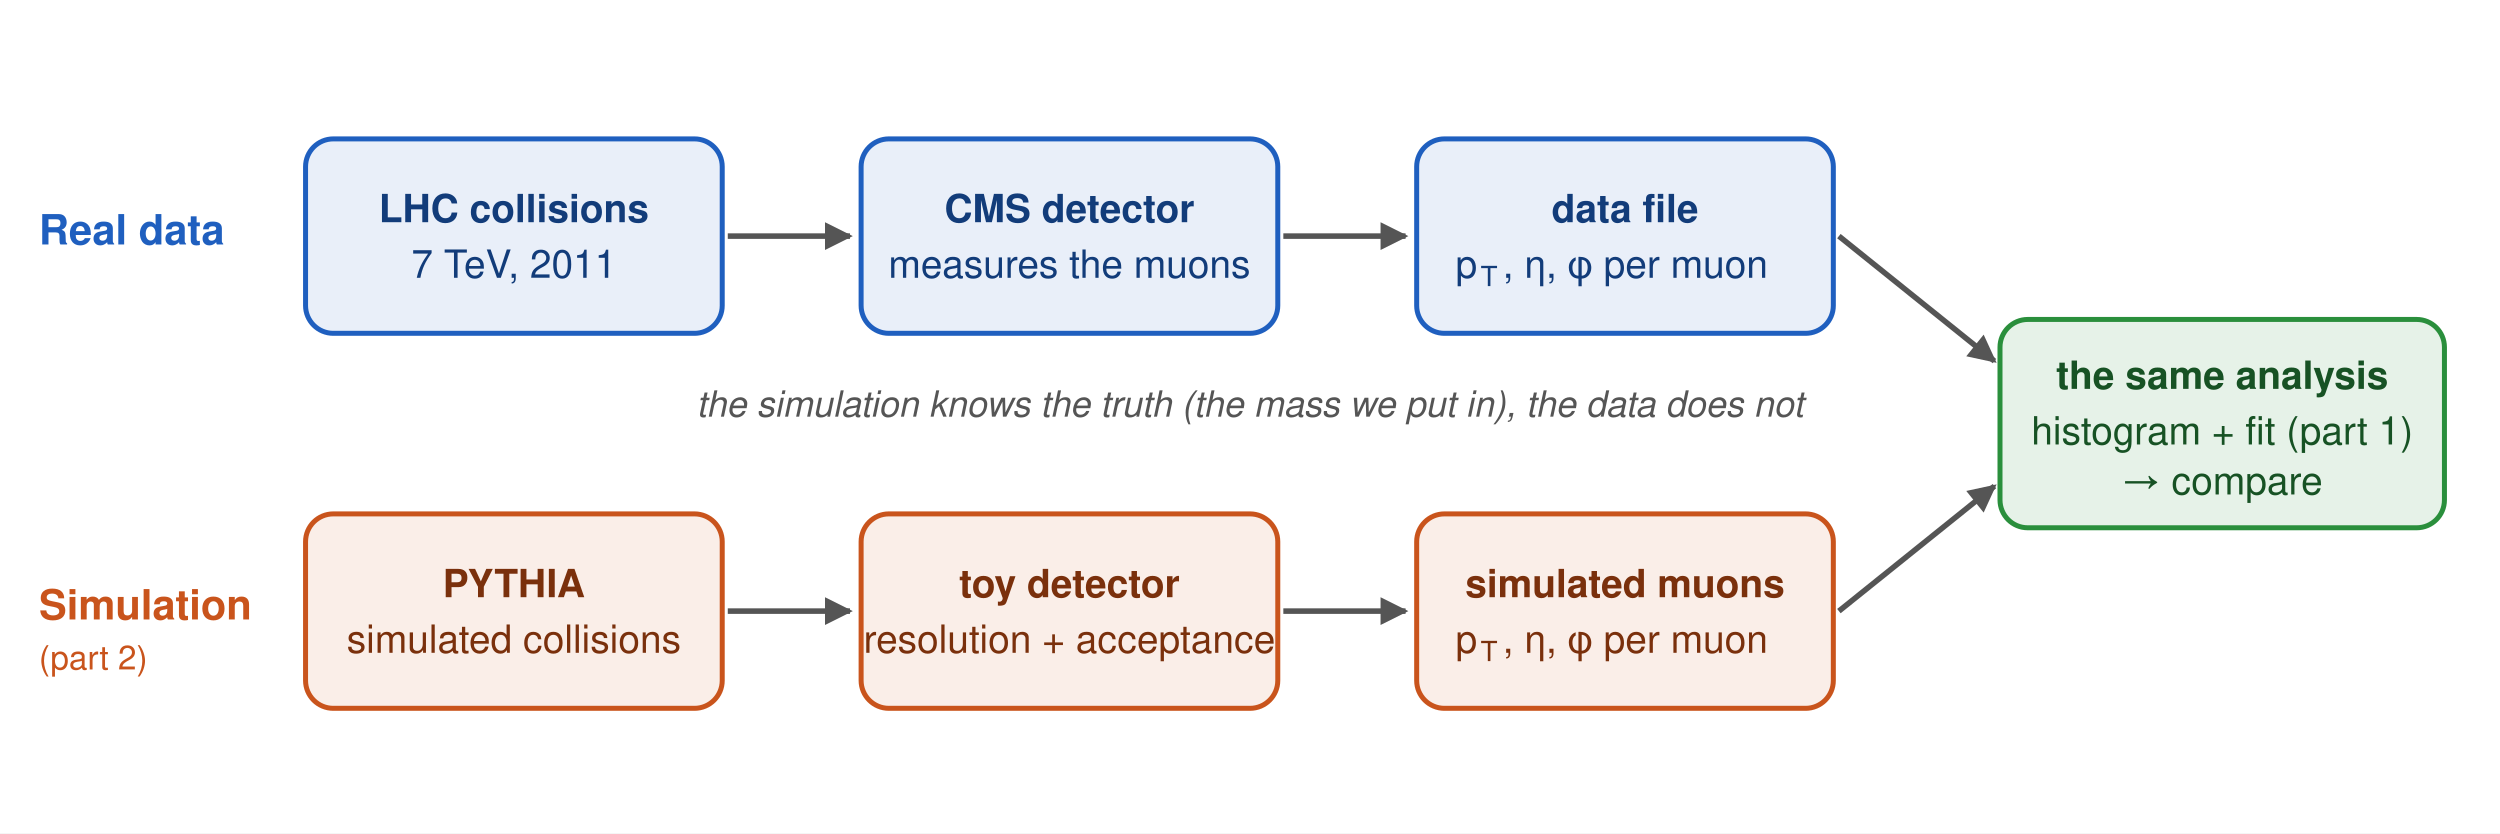
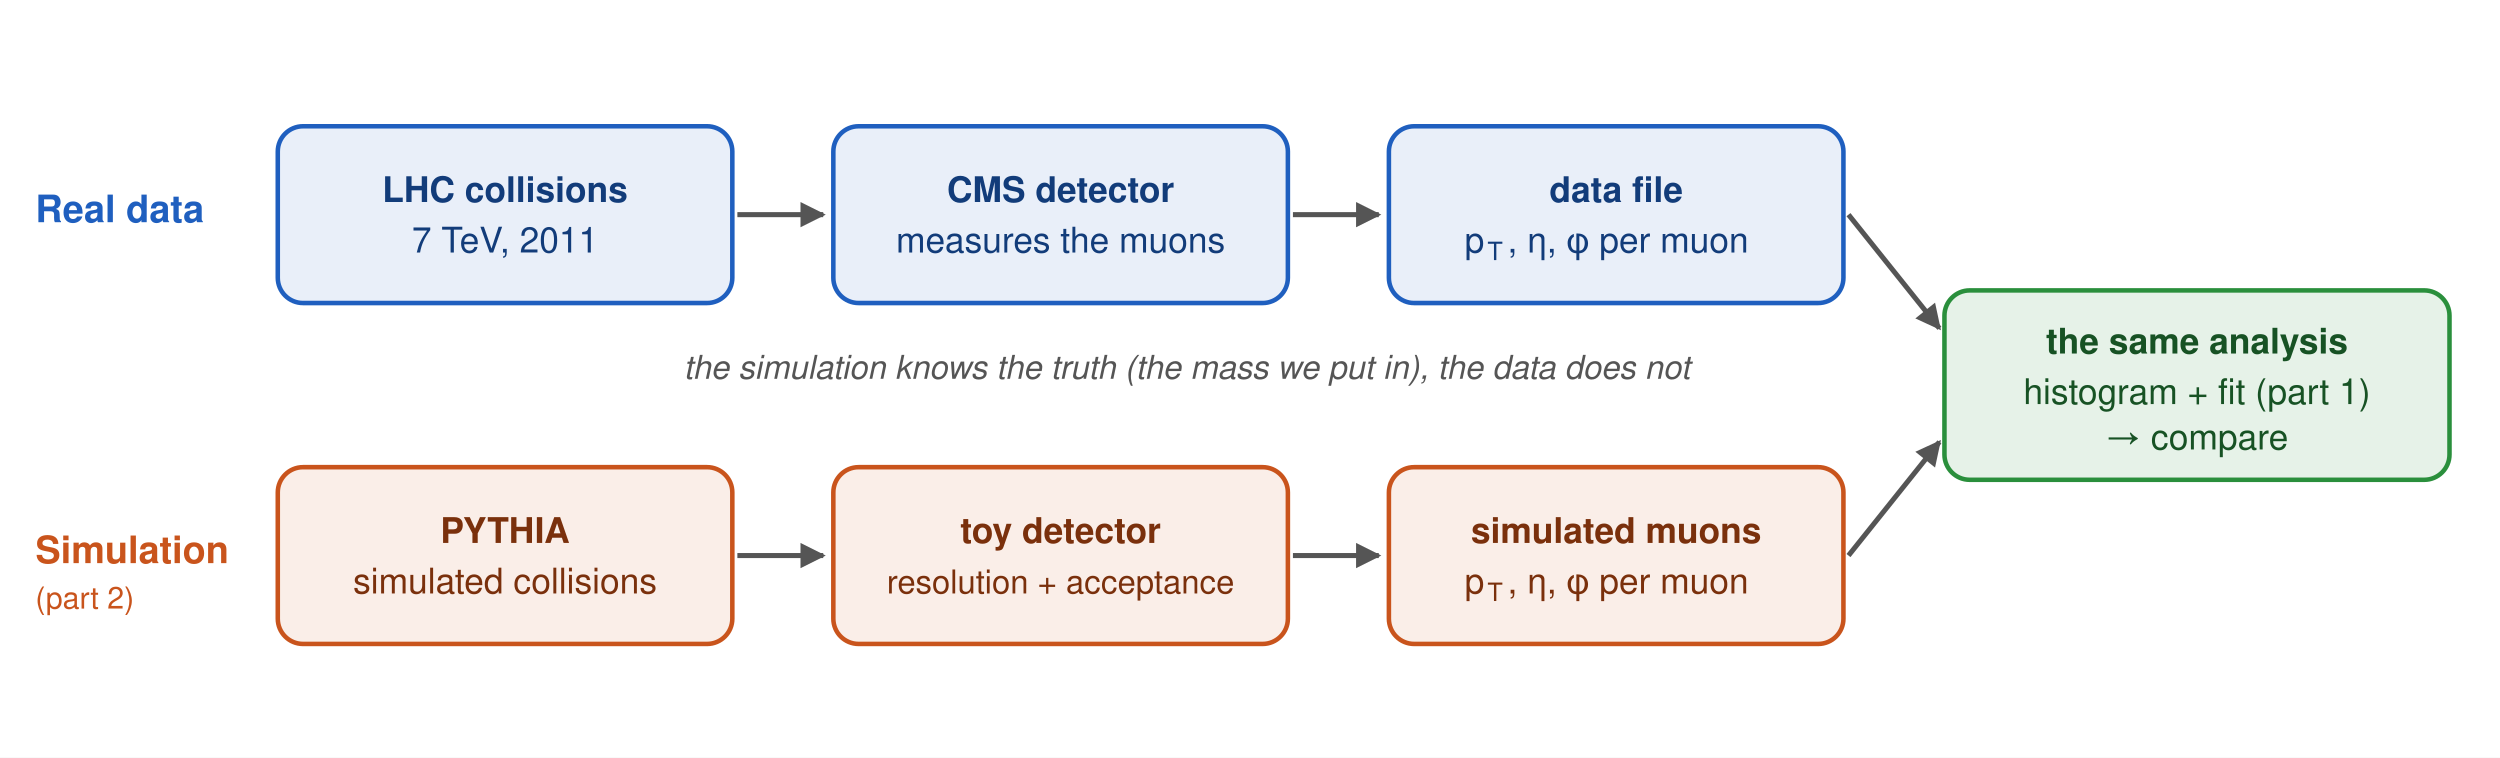
- <svg xmlns="http://www.w3.org/2000/svg" width="900" height="300" viewBox="0 0 900 300" font-family="Helvetica, Arial, sans-serif" font-size="14">
+ <svg xmlns="http://www.w3.org/2000/svg" width="990" height="300" viewBox="0 0 990 300" font-family="Helvetica, Arial, sans-serif" font-size="14">
  <defs>
    <marker id="ah" markerWidth="10" markerHeight="10" refX="9" refY="5" orient="auto" markerUnits="userSpaceOnUse">
      <path d="M0,0 L10,5 L0,10 z" fill="#555" />
    </marker>
  </defs>
-   <rect width="900" height="300" fill="white" />
+   <rect width="990" height="300" fill="white" />
  <text x="14" y="88" fill="#1f5fbf" font-weight="bold" font-size="15">Real data</text>
  <text x="14" y="223" fill="#c9541c" font-weight="bold" font-size="15">Simulation</text>
  <text x="14" y="241" fill="#c9541c" font-size="12">(part 2)</text>
  <g stroke="#1f5fbf" stroke-width="1.8" fill="#1f5fbf" fill-opacity="0.10">
-     <rect x="110" y="50" width="150" height="70" rx="10" />
-     <rect x="310" y="50" width="150" height="70" rx="10" />
-     <rect x="510" y="50" width="150" height="70" rx="10" />
+     <rect x="110" y="50" width="180" height="70" rx="10" />
+     <rect x="330" y="50" width="180" height="70" rx="10" />
+     <rect x="550" y="50" width="180" height="70" rx="10" />
  </g>
  <g fill="#123c7a" text-anchor="middle">
-     <text x="185" y="80" font-weight="bold">LHC collisions</text>
-     <text x="185" y="100">7 TeV, 2011</text>
-     <text x="385" y="80" font-weight="bold">CMS detector</text>
-     <text x="385" y="100">measures the muons</text>
-     <text x="585" y="80" font-weight="bold">data file</text>
-     <text x="524" y="100" text-anchor="start">p</text>
-     <text x="533" y="103" font-size="10" text-anchor="start">T</text>
-     <text x="541" y="100" text-anchor="start">, η, φ per muon</text>
+     <text x="200" y="80" font-weight="bold">LHC collisions</text>
+     <text x="200" y="100">7 TeV, 2011</text>
+     <text x="420" y="80" font-weight="bold">CMS detector</text>
+     <text x="420" y="100">measures the muons</text>
+     <text x="640" y="80" font-weight="bold">data file</text>
+     <text x="580" y="100" text-anchor="start">p</text>
+     <text x="589" y="103" font-size="10" text-anchor="start">T</text>
+     <text x="597" y="100" text-anchor="start">, η, φ per muon</text>
  </g>
  <g stroke="#c9541c" stroke-width="1.8" fill="#c9541c" fill-opacity="0.10">
-     <rect x="110" y="185" width="150" height="70" rx="10" />
-     <rect x="310" y="185" width="150" height="70" rx="10" />
-     <rect x="510" y="185" width="150" height="70" rx="10" />
+     <rect x="110" y="185" width="180" height="70" rx="10" />
+     <rect x="330" y="185" width="180" height="70" rx="10" />
+     <rect x="550" y="185" width="180" height="70" rx="10" />
  </g>
  <g fill="#7a300c" text-anchor="middle">
-     <text x="185" y="215" font-weight="bold">PYTHIA</text>
-     <text x="185" y="235">simulated collisions</text>
-     <text x="385" y="215" font-weight="bold">toy detector</text>
-     <text x="385" y="235">resolution + acceptance</text>
-     <text x="585" y="215" font-weight="bold">simulated muons</text>
-     <text x="524" y="235" text-anchor="start">p</text>
-     <text x="533" y="238" font-size="10" text-anchor="start">T</text>
-     <text x="541" y="235" text-anchor="start">, η, φ per muon</text>
+     <text x="200" y="215" font-weight="bold">PYTHIA</text>
+     <text x="200" y="235">simulated collisions</text>
+     <text x="420" y="215" font-weight="bold">toy detector</text>
+     <text x="420" y="235" font-size="13">resolution + acceptance</text>
+     <text x="640" y="215" font-weight="bold">simulated muons</text>
+     <text x="580" y="235" text-anchor="start">p</text>
+     <text x="589" y="238" font-size="10" text-anchor="start">T</text>
+     <text x="597" y="235" text-anchor="start">, η, φ per muon</text>
  </g>
  <g stroke="#555" stroke-width="2" marker-end="url(#ah)">
-     <line x1="262" y1="85" x2="306" y2="85" />
-     <line x1="462" y1="85" x2="506" y2="85" />
-     <line x1="262" y1="220" x2="306" y2="220" />
-     <line x1="462" y1="220" x2="506" y2="220" />
-     <line x1="662" y1="85" x2="718" y2="130" />
-     <line x1="662" y1="220" x2="718" y2="175" />
+     <line x1="292" y1="85" x2="326" y2="85" />
+     <line x1="512" y1="85" x2="546" y2="85" />
+     <line x1="292" y1="220" x2="326" y2="220" />
+     <line x1="512" y1="220" x2="546" y2="220" />
+     <line x1="732" y1="85" x2="768" y2="130" />
+     <line x1="732" y1="220" x2="768" y2="175" />
  </g>
-   <rect x="720" y="115" width="160" height="75" rx="10" fill="#2a8f3c" fill-opacity="0.12" stroke="#2a8f3c" stroke-width="1.8" />
+   <rect x="770" y="115" width="200" height="75" rx="10" fill="#2a8f3c" fill-opacity="0.12" stroke="#2a8f3c" stroke-width="1.8" />
  <g fill="#175224" text-anchor="middle">
-     <text x="800" y="140" font-weight="bold">the same analysis</text>
-     <text x="800" y="160">histogram + fit (part 1)</text>
-     <text x="800" y="178">→ compare</text>
+     <text x="870" y="140" font-weight="bold">the same analysis</text>
+     <text x="870" y="160">histogram + fit (part 1)</text>
+     <text x="870" y="178">→ compare</text>
  </g>
-   <text x="450" y="150" text-anchor="middle" fill="#555" font-size="13" font-style="italic">the simulation knows the truth (the mass we put in), the data does not</text>
+   <text x="470" y="150" text-anchor="middle" fill="#555" font-size="13" font-style="italic">the simulation knows the truth (the mass we put in), the data does not</text>
</svg>
